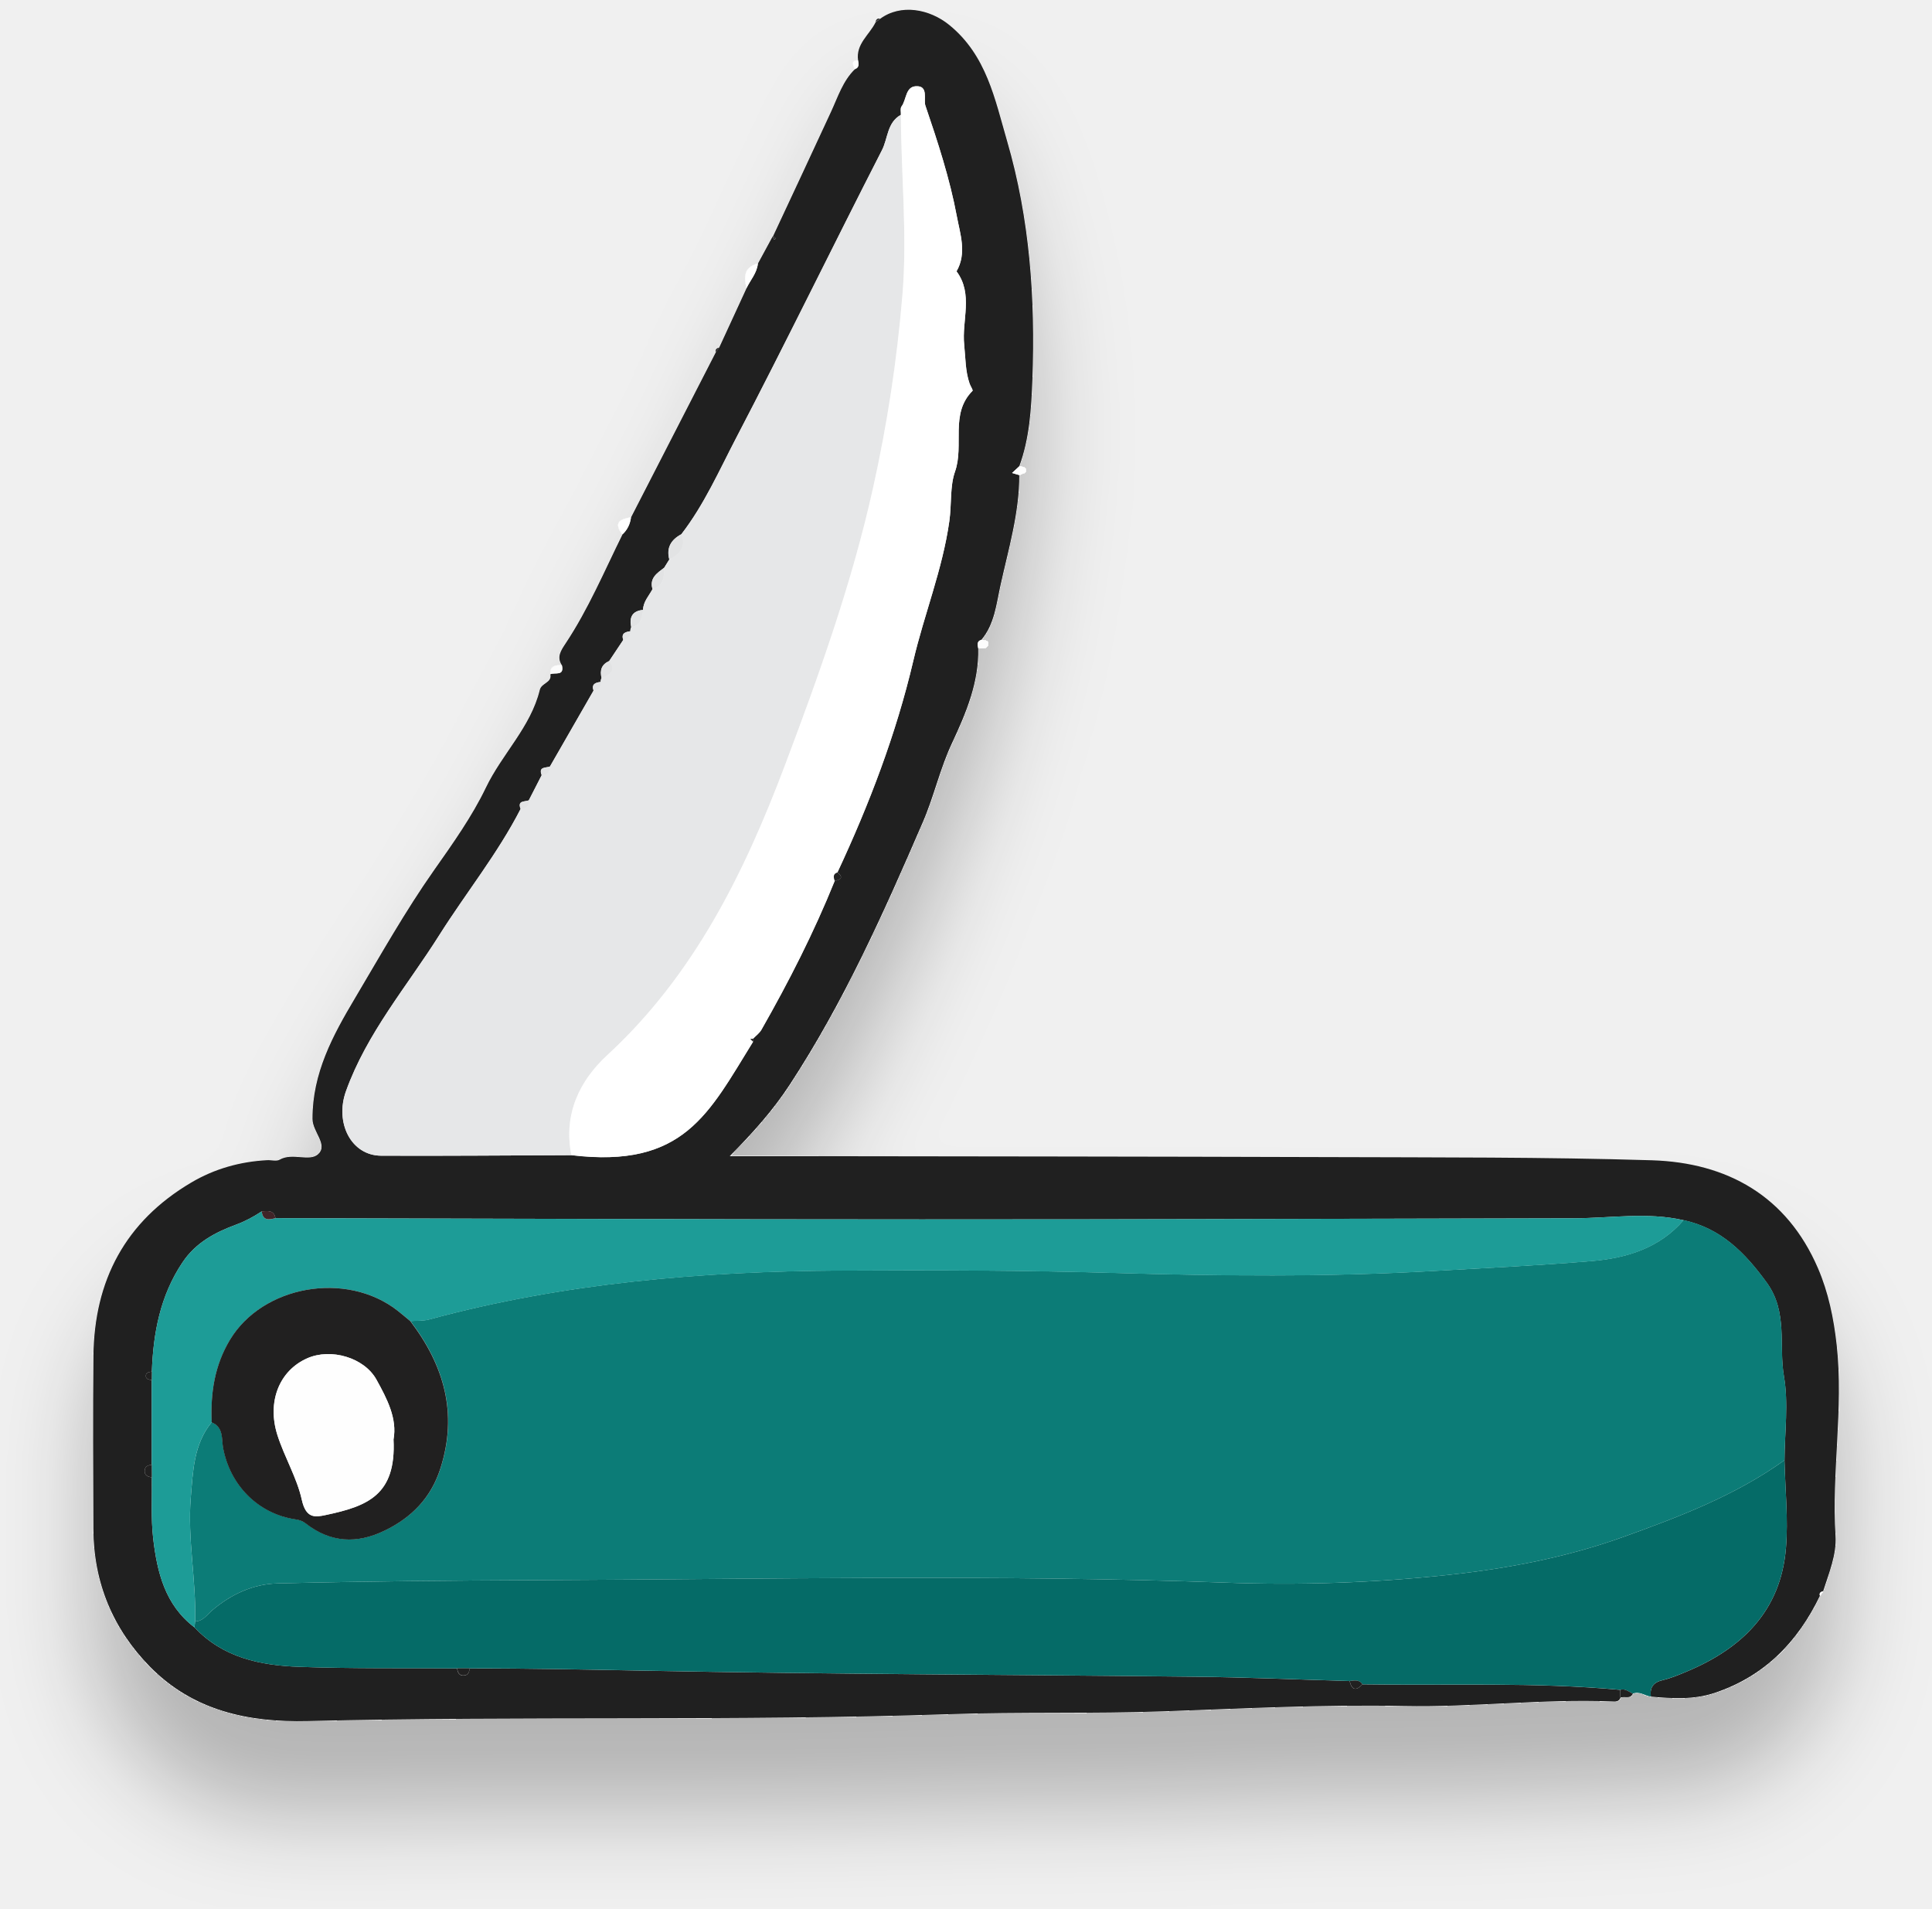
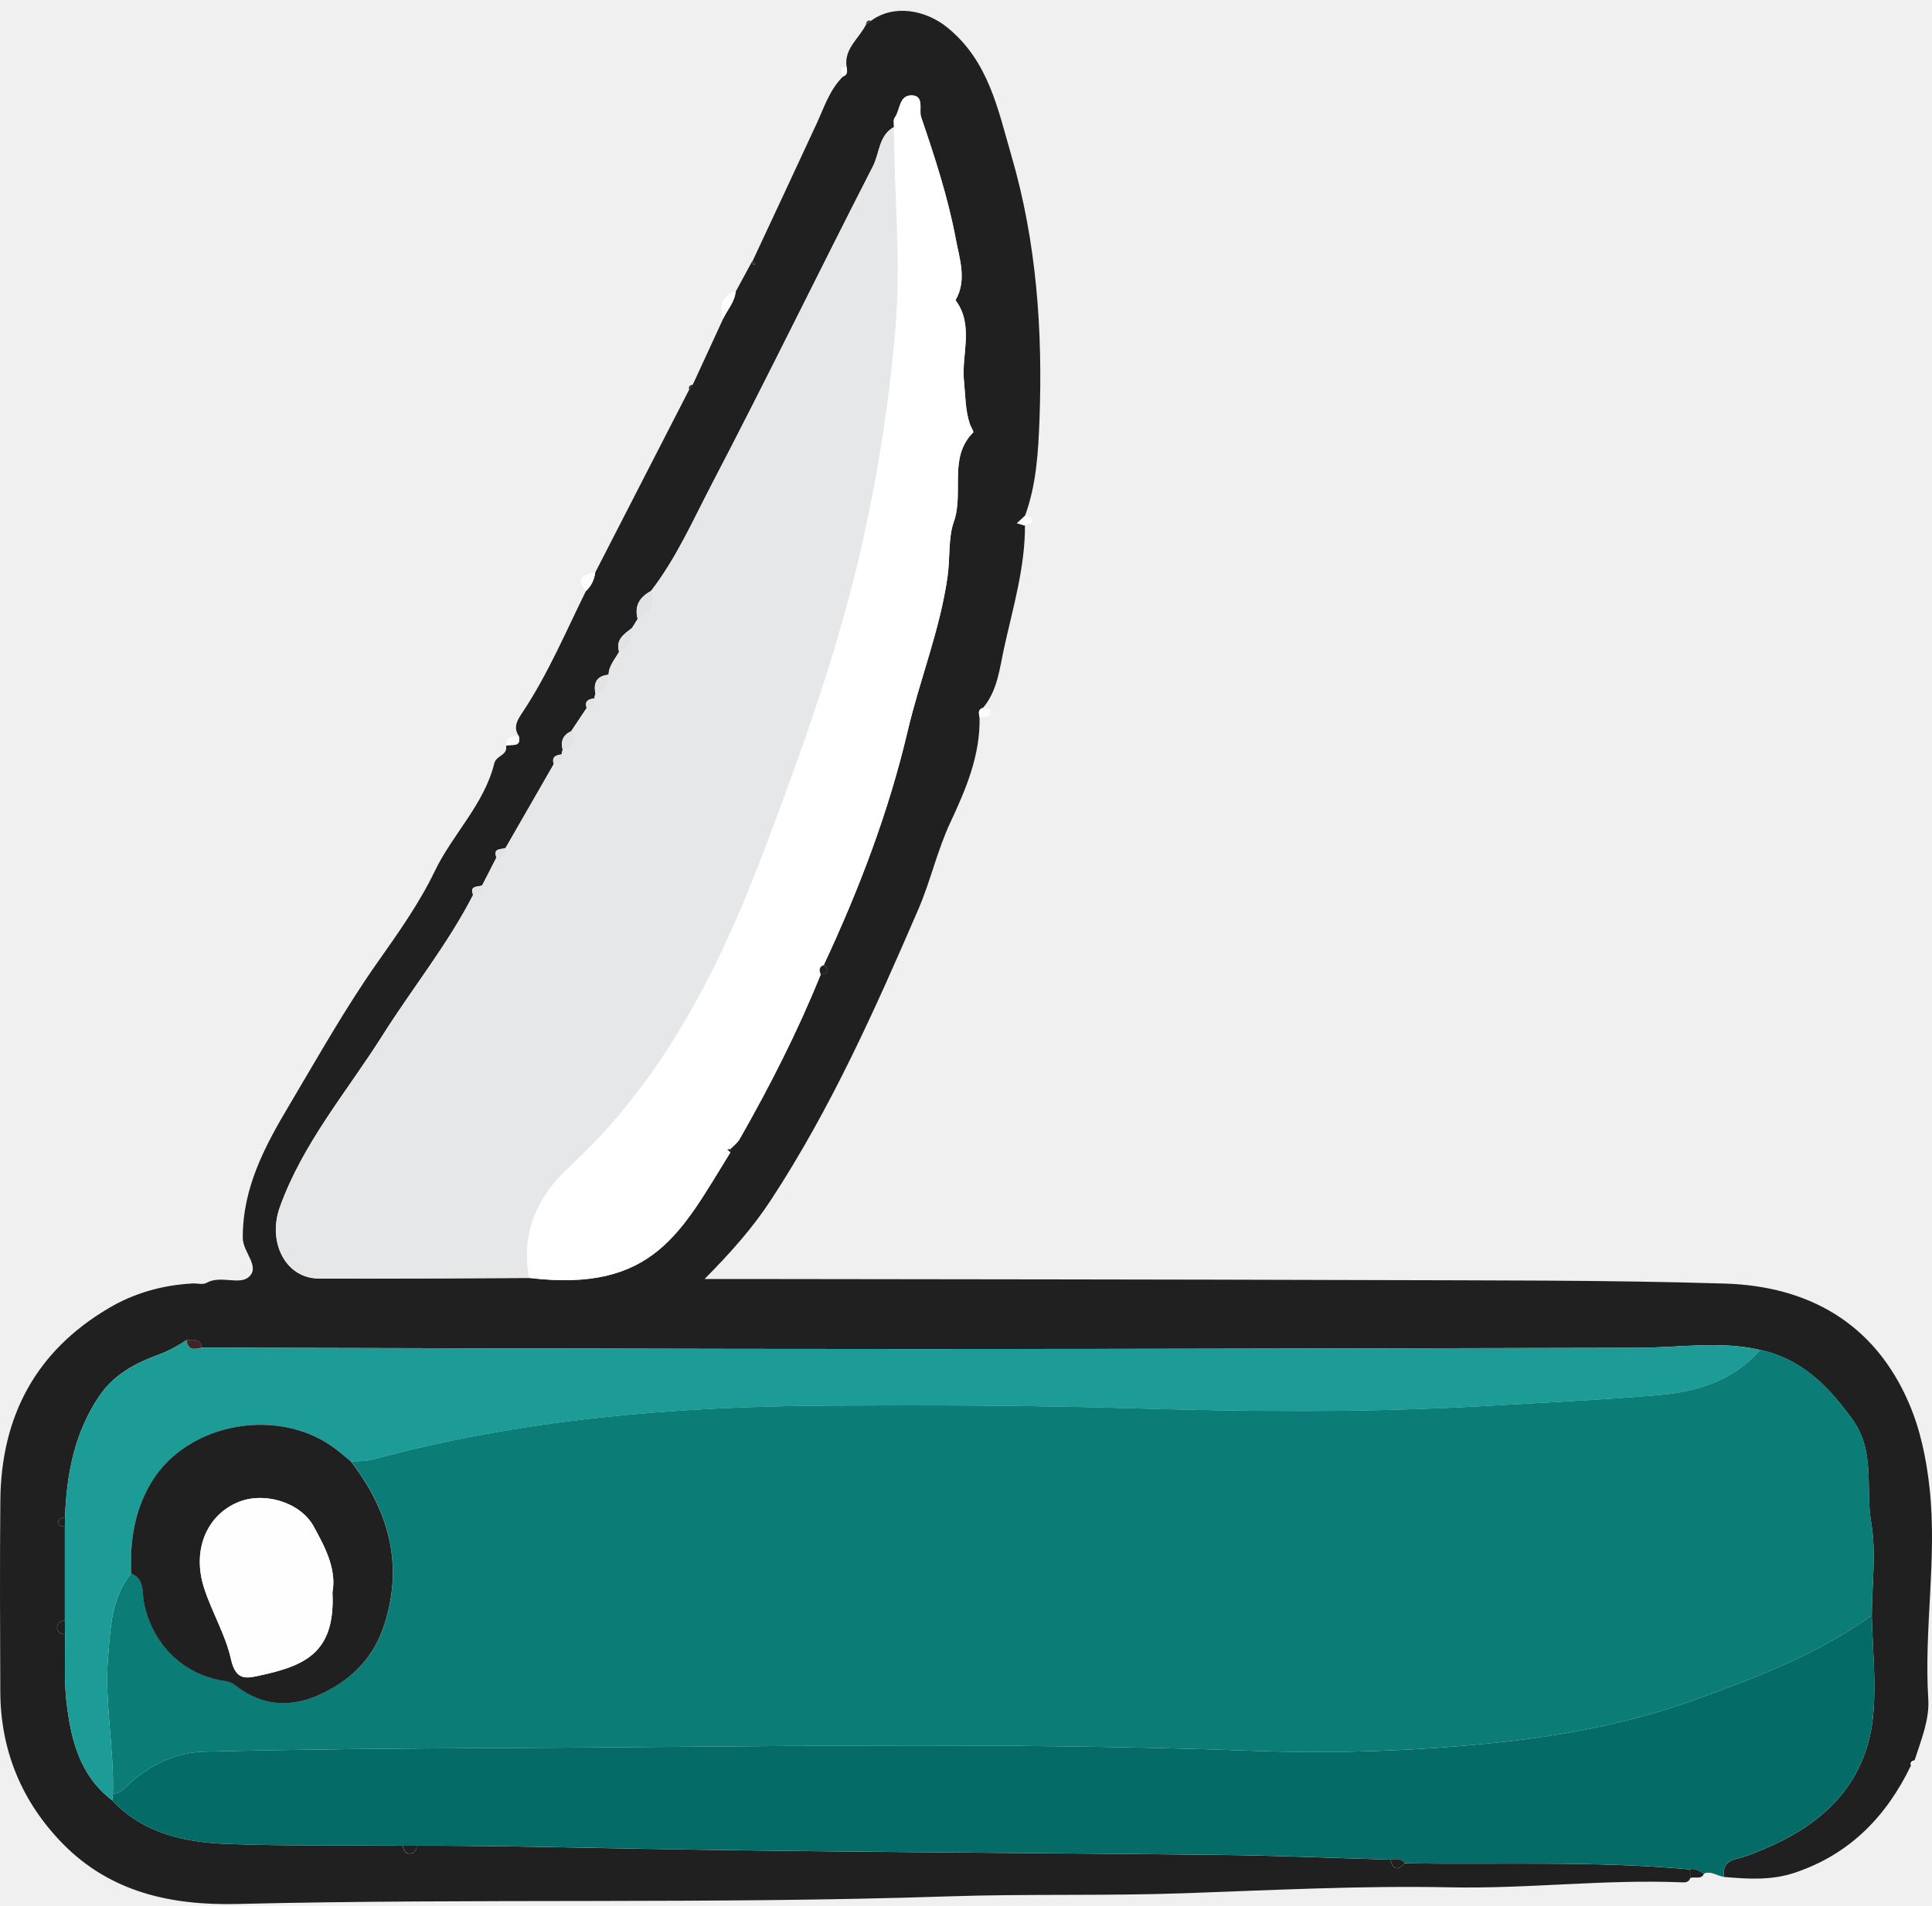
- <svg xmlns="http://www.w3.org/2000/svg" width="83" height="82" viewBox="0 0 83 82" fill="none">
-   <g filter="url(#filter0_d_1_2982)">
-     <path d="M69.616 72.928C69.55 73.115 69.387 73.096 69.242 73.089C66.257 72.972 63.282 73.346 60.295 73.285C56.864 73.215 53.428 73.392 50.001 73.514C46.924 73.623 43.852 73.533 40.781 73.637C31.596 73.943 22.41 73.708 13.225 73.931C10.649 73.994 8.296 73.482 6.443 71.597C4.852 69.975 4.021 67.982 4.012 65.687C4.002 63.205 3.99 60.723 4.014 58.244C4.048 55.004 5.384 52.471 8.211 50.801C9.211 50.208 10.309 49.9 11.474 49.837C11.656 49.827 11.875 49.895 12.011 49.817C12.553 49.501 13.286 49.914 13.658 49.586C14.116 49.181 13.427 48.63 13.424 48.064C13.419 46.099 14.296 44.482 15.248 42.882C16.348 41.029 17.407 39.142 18.645 37.383C19.454 36.235 20.285 35.062 20.872 33.838C21.572 32.381 22.8 31.232 23.189 29.637C23.264 29.328 23.718 29.336 23.643 28.964C23.837 28.872 24.253 29.064 24.139 28.578C23.901 28.219 24.105 27.934 24.294 27.646C25.275 26.169 25.962 24.535 26.744 22.954C26.956 22.757 27.07 22.509 27.108 22.228C28.323 19.863 29.539 17.497 30.753 15.13L30.897 14.93C31.29 14.078 31.681 13.226 32.075 12.373C32.242 12.026 32.519 11.73 32.56 11.324C32.769 10.938 32.978 10.554 33.187 10.168C33.235 10.19 33.216 10.355 33.333 10.241C33.291 10.21 33.252 10.178 33.211 10.146C34.044 8.359 34.884 6.574 35.71 4.782C36.001 4.151 36.21 3.478 36.725 2.973C36.922 2.902 36.89 2.749 36.864 2.596C36.759 1.887 37.352 1.496 37.616 0.957C37.682 0.909 37.745 0.858 37.81 0.809C38.697 0.153 39.933 0.382 40.783 1.074C42.386 2.38 42.743 4.262 43.265 6.054C44.239 9.391 44.481 12.827 44.353 16.288C44.304 17.548 44.236 18.823 43.789 20.032L43.481 20.319C43.583 20.348 43.687 20.38 43.789 20.409C43.794 22.034 43.328 23.576 42.983 25.142C42.803 25.955 42.73 26.808 42.162 27.485C41.953 27.548 42 27.704 42.026 27.852C42.06 29.319 41.499 30.64 40.9 31.92C40.382 33.02 40.13 34.197 39.649 35.31C37.971 39.195 36.252 43.049 33.92 46.607C33.214 47.685 32.378 48.627 31.351 49.664C32.181 49.664 32.832 49.664 33.486 49.664C41.358 49.676 49.231 49.679 57.102 49.705C61.721 49.722 66.344 49.7 70.961 49.841C74.208 49.941 76.765 51.379 78.1 54.475C78.547 55.509 78.78 56.629 78.907 57.789C79.203 60.526 78.683 63.244 78.856 65.976C78.907 66.784 78.572 67.576 78.324 68.353C78.227 68.382 78.142 68.424 78.185 68.552C77.229 70.536 75.803 72.005 73.669 72.719C72.76 73.023 71.845 72.962 70.922 72.882C70.871 72.489 71.024 72.268 71.43 72.173C71.779 72.093 72.114 71.95 72.447 71.811C74.837 70.816 76.505 69.198 76.726 66.498C76.828 65.252 76.692 63.984 76.663 62.727C76.67 61.522 76.84 60.288 76.638 59.12C76.41 57.787 76.816 56.359 75.9 55.099C74.963 53.809 73.931 52.763 72.326 52.416C70.767 52.059 69.195 52.328 67.632 52.333C58.287 52.352 48.94 52.384 39.595 52.382C30.341 52.382 21.086 52.347 11.834 52.328C11.768 51.966 11.494 52.025 11.244 52.037C10.896 52.265 10.544 52.459 10.141 52.607C9.245 52.938 8.41 53.375 7.839 54.23C6.882 55.66 6.586 57.253 6.523 58.921C6.406 58.938 6.268 58.953 6.265 59.101C6.265 59.249 6.401 59.266 6.518 59.283C6.518 60.495 6.518 61.707 6.518 62.918C6.377 62.945 6.236 62.974 6.217 63.151C6.192 63.375 6.343 63.436 6.523 63.462C6.537 64.339 6.481 65.221 6.581 66.088C6.751 67.54 7.091 68.948 8.356 69.907C9.58 71.214 11.197 71.542 12.868 71.602C15.122 71.683 17.38 71.651 19.636 71.668C19.663 71.848 19.724 72.001 19.95 71.974C20.127 71.952 20.156 71.811 20.18 71.67C22.686 71.666 25.192 71.719 27.699 71.767C35.586 71.921 43.478 71.938 51.368 72.027C53.573 72.052 55.776 72.149 57.979 72.212C58.073 72.605 58.258 72.649 58.53 72.353C62.223 72.411 65.919 72.251 69.606 72.591C69.608 72.705 69.611 72.817 69.613 72.931L69.616 72.928ZM32.356 44.749C32.356 44.705 32.356 44.659 32.356 44.615C32.475 44.489 32.628 44.382 32.711 44.234C33.889 42.167 34.969 40.05 35.858 37.84C36.108 37.787 36.259 37.699 35.977 37.473C37.344 34.547 38.495 31.534 39.234 28.391C39.705 26.38 40.492 24.462 40.783 22.388C40.885 21.669 40.805 20.88 41.026 20.263C41.431 19.124 40.795 17.779 41.779 16.791C41.808 16.761 41.691 16.591 41.655 16.485C41.465 15.945 41.48 15.38 41.422 14.821C41.31 13.767 41.825 12.643 41.091 11.657C41.545 10.88 41.242 10.032 41.106 9.299C40.805 7.682 40.285 6.096 39.753 4.534C39.666 4.279 39.906 3.672 39.34 3.706C38.894 3.735 38.945 4.287 38.728 4.576C38.668 4.656 38.709 4.811 38.702 4.933C38.107 5.263 38.148 5.945 37.888 6.453C35.783 10.564 33.762 14.719 31.625 18.813C30.894 20.215 30.251 21.681 29.272 22.947C28.83 23.182 28.616 23.524 28.753 24.035C28.68 24.151 28.607 24.268 28.534 24.387C28.23 24.62 27.89 24.831 28.031 25.307C27.876 25.596 27.633 25.844 27.623 26.201C27.157 26.244 27.026 26.519 27.116 26.944C27.089 26.997 27.077 27.055 27.079 27.116C26.863 27.148 26.676 27.201 26.773 27.49C26.572 27.791 26.37 28.095 26.169 28.396C25.841 28.542 25.758 28.794 25.841 29.125C25.814 29.178 25.802 29.236 25.804 29.294C25.583 29.321 25.399 29.38 25.496 29.668C24.872 30.754 24.248 31.842 23.624 32.927C23.446 32.995 23.121 32.922 23.269 33.299C23.085 33.658 22.9 34.02 22.715 34.38C22.538 34.448 22.215 34.375 22.363 34.751C21.375 36.674 20.015 38.357 18.866 40.176C17.48 42.374 15.761 44.373 14.862 46.871C14.376 48.222 15.073 49.64 16.375 49.645C19.097 49.657 21.819 49.633 24.542 49.623C29.386 50.208 30.445 47.821 32.351 44.749H32.356Z" fill="#202020" />
-     <path d="M76.663 62.724C76.692 63.982 76.828 65.247 76.726 66.496C76.505 69.196 74.837 70.813 72.447 71.809C72.114 71.947 71.777 72.088 71.43 72.171C71.026 72.265 70.871 72.486 70.922 72.88C70.662 72.843 70.431 72.637 70.15 72.751C69.975 72.676 69.824 72.523 69.608 72.588C65.922 72.248 62.223 72.411 58.53 72.35C58.389 72.134 58.18 72.19 57.978 72.21C55.776 72.146 53.571 72.049 51.368 72.025C43.478 71.935 35.589 71.918 27.699 71.765C25.192 71.717 22.686 71.663 20.18 71.668C19.998 71.668 19.818 71.668 19.636 71.668C17.38 71.651 15.122 71.683 12.868 71.602C11.197 71.544 9.583 71.214 8.356 69.907C8.366 69.822 8.373 69.737 8.383 69.652C8.728 69.64 8.893 69.361 9.121 69.169C9.927 68.487 10.865 68.045 11.914 68.018C15.659 67.926 19.405 67.894 23.148 67.877C32.973 67.836 42.801 67.625 52.626 67.984C55.82 68.101 59.016 67.996 62.204 67.654C64.788 67.377 67.318 66.894 69.764 66.012C72.17 65.145 74.56 64.235 76.663 62.724Z" fill="#056B67" />
-     <path d="M27.108 22.225C27.07 22.509 26.956 22.755 26.744 22.951C26.336 22.444 26.652 22.301 27.108 22.225Z" fill="white" />
-     <path d="M32.558 11.322C32.517 11.727 32.24 12.024 32.072 12.371C31.956 11.892 31.968 11.475 32.558 11.322Z" fill="white" />
-     <path d="M43.787 20.407C43.685 20.377 43.58 20.346 43.478 20.317L43.787 20.03C43.923 20.062 44.115 20.052 44.071 20.258C44.056 20.324 43.886 20.358 43.787 20.407Z" fill="#FEFEFE" />
-     <path d="M42.024 27.849C41.997 27.701 41.951 27.546 42.16 27.483C42.286 27.514 42.488 27.497 42.444 27.692C42.398 27.901 42.179 27.83 42.026 27.849H42.024Z" fill="#FCFCFC" />
-     <path d="M24.139 28.576C24.25 29.061 23.837 28.869 23.643 28.962C23.631 28.605 23.867 28.568 24.139 28.576Z" fill="#FCFCFC" />
-     <path d="M69.608 72.588C69.824 72.523 69.975 72.676 70.15 72.751C70.038 73.011 69.786 72.846 69.616 72.928C69.613 72.814 69.611 72.703 69.608 72.588Z" fill="#212020" />
-     <path d="M36.861 2.592C36.89 2.745 36.922 2.898 36.723 2.968C36.667 2.805 36.516 2.609 36.861 2.592Z" fill="#FEFEFE" />
-     <path d="M37.806 0.804C37.74 0.853 37.677 0.904 37.611 0.952C37.636 0.85 37.679 0.773 37.806 0.804Z" fill="#222222" />
-     <path d="M30.897 14.928L30.753 15.127C30.717 15.001 30.797 14.957 30.897 14.928Z" fill="#212020" />
-     <path d="M78.186 68.547C78.142 68.419 78.224 68.38 78.324 68.348C78.278 68.414 78.232 68.482 78.186 68.547Z" fill="#FCFCFC" />
-     <path d="M76.663 62.724C74.562 64.235 72.173 65.145 69.764 66.012C67.318 66.894 64.788 67.377 62.204 67.654C59.016 67.994 55.82 68.101 52.626 67.984C42.801 67.625 32.973 67.836 23.148 67.877C19.405 67.892 15.659 67.926 11.914 68.018C10.865 68.045 9.927 68.487 9.121 69.169C8.895 69.361 8.728 69.643 8.383 69.652C8.434 67.875 8.048 66.109 8.196 64.332C8.291 63.203 8.317 62.039 9.094 61.095C9.612 61.289 9.519 61.818 9.585 62.175C9.876 63.79 11.093 65.034 12.723 65.267C12.863 65.286 13.016 65.344 13.128 65.429C14.201 66.272 15.34 66.326 16.54 65.74C17.698 65.177 18.522 64.334 18.925 63.074C19.682 60.711 19.08 58.649 17.633 56.748C17.902 56.726 18.186 56.748 18.444 56.677C24.241 55.104 30.173 54.611 36.142 54.577C40.04 54.555 43.937 54.565 47.837 54.679C52.396 54.812 56.964 54.858 61.531 54.599C63.816 54.468 66.106 54.361 68.384 54.169C69.868 54.045 71.291 53.617 72.328 52.411C73.933 52.758 74.965 53.804 75.903 55.094C76.818 56.354 76.413 57.78 76.641 59.115C76.843 60.286 76.67 61.517 76.665 62.722L76.663 62.724Z" fill="#0C7C77" />
-     <path d="M28.536 24.384C28.609 24.268 28.682 24.151 28.755 24.032C29.192 23.797 29.491 23.493 29.275 22.944C30.253 21.677 30.897 20.212 31.628 18.811C33.765 14.717 35.785 10.562 37.891 6.45C38.151 5.943 38.109 5.26 38.704 4.93C38.711 7.516 38.986 10.088 38.767 12.696C38.534 15.494 38.109 18.245 37.505 20.97C36.599 25.04 35.195 28.964 33.728 32.857C31.982 37.486 29.826 41.881 26.091 45.322C24.879 46.439 24.199 47.879 24.547 49.623C21.824 49.633 19.102 49.657 16.38 49.645C15.081 49.64 14.381 48.219 14.867 46.871C15.765 44.37 17.485 42.374 18.871 40.176C20.02 38.357 21.382 36.675 22.368 34.751C22.611 34.746 22.725 34.618 22.72 34.38C22.905 34.02 23.089 33.658 23.274 33.299C23.517 33.294 23.631 33.165 23.628 32.927C24.253 31.842 24.877 30.754 25.501 29.669C25.734 29.651 25.814 29.508 25.809 29.294C25.807 29.234 25.819 29.178 25.846 29.125C26.195 28.991 26.484 28.828 26.174 28.396C26.375 28.095 26.577 27.791 26.778 27.49C27.009 27.471 27.089 27.33 27.084 27.116C27.082 27.055 27.094 26.997 27.121 26.944C27.531 26.861 27.582 26.533 27.628 26.201C27.635 25.844 27.881 25.596 28.036 25.307C28.519 25.174 28.529 24.778 28.539 24.387L28.536 24.384Z" fill="#E6E7E8" />
-     <path d="M9.095 61.095C8.315 62.039 8.291 63.203 8.196 64.332C8.048 66.109 8.434 67.875 8.383 69.652C8.376 69.737 8.366 69.822 8.356 69.907C7.091 68.948 6.751 67.54 6.581 66.088C6.479 65.223 6.537 64.339 6.523 63.462C6.523 63.28 6.52 63.1 6.518 62.918C6.518 61.707 6.518 60.495 6.518 59.283C6.518 59.162 6.52 59.043 6.523 58.921C6.584 57.253 6.882 55.66 7.839 54.23C8.41 53.375 9.245 52.94 10.141 52.607C10.544 52.459 10.896 52.265 11.244 52.037C11.287 52.445 11.552 52.406 11.834 52.328C21.088 52.347 30.343 52.382 39.596 52.382C48.94 52.382 58.287 52.352 67.632 52.333C69.198 52.331 70.767 52.059 72.326 52.416C71.289 53.625 69.866 54.05 68.382 54.174C66.102 54.365 63.812 54.472 61.529 54.603C56.961 54.863 52.393 54.817 47.835 54.684C43.935 54.569 40.035 54.56 36.14 54.582C30.168 54.616 24.238 55.109 18.442 56.682C18.184 56.753 17.902 56.731 17.63 56.753C17.446 56.6 17.264 56.444 17.074 56.296C14.872 54.582 11.283 55.218 9.879 57.559C9.218 58.661 9.039 59.846 9.097 61.095H9.095Z" fill="#1D9C97" />
-     <path d="M24.547 49.623C24.199 47.879 24.879 46.439 26.091 45.322C29.823 41.881 31.982 37.486 33.728 32.857C35.195 28.967 36.601 25.04 37.505 20.97C38.112 18.245 38.534 15.494 38.767 12.696C38.986 10.088 38.709 7.519 38.704 4.93C38.709 4.809 38.67 4.653 38.731 4.573C38.947 4.284 38.896 3.733 39.343 3.704C39.909 3.667 39.668 4.274 39.756 4.532C40.288 6.096 40.807 7.679 41.108 9.296C41.244 10.03 41.548 10.877 41.094 11.654C41.827 12.64 41.31 13.765 41.424 14.819C41.482 15.377 41.47 15.943 41.657 16.482C41.696 16.589 41.813 16.759 41.781 16.788C40.797 17.774 41.434 19.119 41.028 20.261C40.807 20.878 40.887 21.667 40.785 22.386C40.492 24.459 39.707 26.378 39.236 28.389C38.498 31.531 37.347 34.545 35.98 37.471C35.773 37.539 35.809 37.687 35.861 37.838C34.969 40.047 33.891 42.163 32.713 44.232C32.631 44.377 32.478 44.487 32.359 44.613C32.318 44.618 32.274 44.623 32.233 44.627C32.274 44.666 32.315 44.708 32.356 44.746C30.452 47.819 29.391 50.203 24.547 49.62V49.623Z" fill="white" />
-     <path d="M29.277 22.947C29.491 23.495 29.195 23.799 28.757 24.035C28.621 23.525 28.837 23.182 29.277 22.947Z" fill="#E2E3E4" />
-     <path d="M28.536 24.384C28.527 24.778 28.517 25.171 28.034 25.305C27.893 24.829 28.233 24.617 28.536 24.384Z" fill="#E2E3E4" />
-     <path d="M26.176 28.393C26.487 28.826 26.2 28.988 25.848 29.122C25.766 28.792 25.848 28.539 26.176 28.393Z" fill="#E2E3E4" />
-     <path d="M27.628 26.198C27.582 26.529 27.531 26.859 27.121 26.941C27.031 26.516 27.162 26.244 27.628 26.198Z" fill="#E2E3E4" />
-     <path d="M11.834 52.326C11.552 52.403 11.287 52.442 11.244 52.034C11.494 52.022 11.768 51.964 11.834 52.326Z" fill="#402428" />
-     <path d="M6.518 62.918C6.518 63.1 6.52 63.28 6.523 63.462C6.343 63.433 6.192 63.375 6.217 63.151C6.236 62.974 6.377 62.945 6.518 62.918Z" fill="#212020" />
-     <path d="M19.639 71.665C19.821 71.665 20 71.665 20.183 71.665C20.156 71.806 20.129 71.95 19.952 71.969C19.726 71.996 19.668 71.843 19.639 71.663V71.665Z" fill="#212020" />
-     <path d="M57.981 72.21C58.182 72.19 58.391 72.134 58.532 72.35C58.26 72.647 58.076 72.603 57.981 72.21Z" fill="#212020" />
-     <path d="M23.631 32.927C23.633 33.165 23.522 33.294 23.276 33.299C23.128 32.922 23.451 32.993 23.631 32.927Z" fill="#E2E3E4" />
-     <path d="M22.723 34.38C22.725 34.618 22.613 34.746 22.371 34.751C22.223 34.375 22.548 34.448 22.723 34.38Z" fill="#E2E3E4" />
-     <path d="M27.084 27.114C27.089 27.325 27.011 27.468 26.778 27.488C26.681 27.201 26.868 27.145 27.084 27.114Z" fill="#E2E3E4" />
-     <path d="M25.812 29.292C25.819 29.506 25.736 29.649 25.503 29.666C25.406 29.377 25.591 29.319 25.812 29.292Z" fill="#E2E3E4" />
-     <path d="M35.861 37.843C35.809 37.69 35.773 37.544 35.98 37.476C36.261 37.704 36.108 37.789 35.861 37.843Z" fill="#222222" />
-     <path d="M6.523 58.921C6.523 59.043 6.52 59.162 6.518 59.283C6.401 59.264 6.263 59.249 6.265 59.101C6.265 58.953 6.406 58.938 6.523 58.921Z" fill="#212020" />
-     <path d="M32.356 44.751C32.315 44.712 32.274 44.671 32.233 44.632C32.274 44.627 32.318 44.623 32.359 44.618C32.359 44.661 32.359 44.708 32.359 44.751H32.356Z" fill="#222222" />
-     <path d="M33.211 10.142C33.252 10.173 33.291 10.205 33.333 10.236C33.216 10.35 33.238 10.188 33.187 10.163L33.211 10.139V10.142Z" fill="#222222" />
-     <path d="M9.094 61.095C9.039 59.846 9.216 58.659 9.876 57.559C11.28 55.218 14.869 54.582 17.072 56.296C17.261 56.444 17.443 56.6 17.628 56.753C19.078 58.654 19.677 60.716 18.92 63.079C18.517 64.337 17.694 65.182 16.535 65.745C15.335 66.33 14.197 66.277 13.123 65.434C13.014 65.347 12.858 65.291 12.718 65.272C11.088 65.038 9.872 63.795 9.58 62.18C9.515 61.821 9.607 61.294 9.09 61.099L9.094 61.095ZM16.904 61.835C17.072 60.934 16.627 60.087 16.171 59.261C15.646 58.314 14.214 57.899 13.198 58.346C11.994 58.877 11.462 60.215 11.916 61.644C12.217 62.59 12.759 63.487 12.963 64.417C13.143 65.237 13.534 65.174 13.988 65.08C15.775 64.703 17.026 64.235 16.904 61.833V61.835Z" fill="#212020" />
-     <path d="M16.907 61.835C17.028 64.235 15.775 64.703 13.99 65.082C13.536 65.179 13.145 65.24 12.965 64.419C12.761 63.489 12.22 62.59 11.919 61.646C11.465 60.218 11.996 58.88 13.201 58.348C14.216 57.899 15.649 58.316 16.173 59.264C16.63 60.089 17.072 60.939 16.907 61.838V61.835Z" fill="#FEFEFE" />
-   </g>
-   <defs>
-     <filter id="filter0_d_1_2982" x="0" y="0.419" width="83" height="81.517" filterUnits="userSpaceOnUse" color-interpolation-filters="sRGB">
-       <feFlood flood-opacity="0" result="BackgroundImageFix" />
-       <feColorMatrix in="SourceAlpha" type="matrix" values="0 0 0 0 0 0 0 0 0 0 0 0 0 0 0 0 0 0 127 0" result="hardAlpha" />
-       <feOffset dy="4" />
-       <feGaussianBlur stdDeviation="2" />
-       <feComposite in2="hardAlpha" operator="out" />
-       <feColorMatrix type="matrix" values="0 0 0 0 0 0 0 0 0 0 0 0 0 0 0 0 0 0 0.25 0" />
-       <feBlend mode="normal" in2="BackgroundImageFix" result="effect1_dropShadow_1_2982" />
-       <feBlend mode="normal" in="SourceGraphic" in2="effect1_dropShadow_1_2982" result="shape" />
-     </filter>
-   </defs>
+ <svg xmlns="http://www.w3.org/2000/svg" width="75" height="74" viewBox="0 0 75 74" fill="none">
+   <path d="M65.616 72.928C65.55 73.115 65.387 73.096 65.242 73.089C62.257 72.972 59.282 73.346 56.295 73.285C52.864 73.215 49.428 73.392 46.001 73.514C42.924 73.623 39.852 73.533 36.781 73.637C27.596 73.943 18.41 73.708 9.225 73.931C6.649 73.994 4.296 73.482 2.443 71.597C0.852 69.975 0.021 67.982 0.012 65.687C0.002 63.205 -0.01 60.723 0.014 58.244C0.048 55.004 1.384 52.471 4.211 50.801C5.211 50.208 6.309 49.9 7.474 49.837C7.656 49.827 7.875 49.895 8.011 49.817C8.553 49.501 9.286 49.914 9.657 49.586C10.116 49.181 9.427 48.63 9.424 48.064C9.419 46.099 10.296 44.482 11.248 42.882C12.348 41.029 13.407 39.142 14.645 37.383C15.454 36.235 16.285 35.062 16.872 33.838C17.572 32.381 18.8 31.232 19.189 29.637C19.264 29.328 19.718 29.336 19.643 28.964C19.837 28.872 20.253 29.064 20.139 28.578C19.901 28.219 20.105 27.934 20.294 27.646C21.275 26.169 21.962 24.535 22.744 22.954C22.956 22.757 23.07 22.509 23.108 22.228C24.323 19.863 25.539 17.497 26.753 15.13L26.897 14.93C27.29 14.078 27.681 13.226 28.075 12.373C28.242 12.026 28.519 11.73 28.56 11.324C28.769 10.938 28.978 10.554 29.187 10.168C29.235 10.19 29.216 10.355 29.332 10.241C29.291 10.21 29.252 10.178 29.211 10.146C30.044 8.359 30.884 6.574 31.71 4.782C32.001 4.151 32.21 3.478 32.725 2.973C32.922 2.902 32.89 2.749 32.864 2.596C32.759 1.887 33.352 1.496 33.616 0.957C33.682 0.909 33.745 0.858 33.81 0.809C34.697 0.153 35.933 0.382 36.783 1.074C38.386 2.38 38.743 4.262 39.265 6.054C40.239 9.391 40.481 12.827 40.353 16.288C40.304 17.548 40.236 18.823 39.789 20.032L39.481 20.319C39.583 20.348 39.687 20.38 39.789 20.409C39.794 22.034 39.328 23.576 38.983 25.142C38.803 25.955 38.73 26.808 38.162 27.485C37.953 27.548 38 27.704 38.026 27.852C38.06 29.319 37.499 30.64 36.9 31.92C36.382 33.02 36.13 34.197 35.649 35.31C33.971 39.195 32.252 43.049 29.92 46.607C29.213 47.685 28.378 48.627 27.351 49.664C28.181 49.664 28.832 49.664 29.485 49.664C37.358 49.676 45.231 49.679 53.102 49.705C57.721 49.722 62.344 49.7 66.961 49.841C70.208 49.941 72.765 51.379 74.1 54.475C74.547 55.509 74.78 56.629 74.907 57.789C75.203 60.526 74.683 63.244 74.856 65.976C74.907 66.784 74.572 67.576 74.324 68.353C74.227 68.382 74.142 68.424 74.185 68.552C73.229 70.536 71.803 72.005 69.669 72.719C68.76 73.023 67.845 72.962 66.922 72.882C66.871 72.489 67.024 72.268 67.43 72.173C67.779 72.093 68.114 71.95 68.447 71.811C70.837 70.816 72.505 69.198 72.726 66.498C72.828 65.252 72.692 63.984 72.663 62.727C72.67 61.522 72.84 60.288 72.638 59.12C72.41 57.787 72.816 56.359 71.9 55.099C70.963 53.809 69.931 52.763 68.326 52.416C66.767 52.059 65.195 52.328 63.632 52.333C54.287 52.352 44.94 52.384 35.595 52.382C26.341 52.382 17.086 52.347 7.834 52.328C7.768 51.966 7.494 52.025 7.244 52.037C6.896 52.265 6.544 52.459 6.141 52.607C5.245 52.938 4.41 53.375 3.839 54.23C2.882 55.66 2.586 57.253 2.523 58.921C2.406 58.938 2.268 58.953 2.265 59.101C2.265 59.249 2.401 59.266 2.518 59.283C2.518 60.495 2.518 61.707 2.518 62.918C2.377 62.945 2.236 62.974 2.217 63.151C2.192 63.375 2.343 63.436 2.523 63.462C2.537 64.339 2.481 65.221 2.581 66.088C2.751 67.54 3.091 68.948 4.356 69.907C5.58 71.214 7.197 71.542 8.868 71.602C11.122 71.683 13.38 71.651 15.636 71.668C15.663 71.848 15.724 72.001 15.95 71.974C16.127 71.952 16.156 71.811 16.18 71.67C18.686 71.666 21.192 71.719 23.699 71.767C31.586 71.921 39.478 71.938 47.368 72.027C49.573 72.052 51.776 72.149 53.979 72.212C54.073 72.605 54.258 72.649 54.53 72.353C58.223 72.411 61.919 72.251 65.606 72.591C65.608 72.705 65.611 72.817 65.613 72.931L65.616 72.928ZM28.356 44.749C28.356 44.705 28.356 44.659 28.356 44.615C28.475 44.489 28.628 44.382 28.711 44.234C29.889 42.167 30.969 40.05 31.858 37.84C32.108 37.787 32.259 37.699 31.977 37.473C33.344 34.547 34.495 31.534 35.234 28.391C35.705 26.38 36.492 24.462 36.783 22.388C36.885 21.669 36.805 20.88 37.026 20.263C37.431 19.124 36.795 17.779 37.779 16.791C37.808 16.761 37.691 16.591 37.655 16.485C37.465 15.945 37.48 15.38 37.422 14.821C37.31 13.767 37.825 12.643 37.091 11.657C37.545 10.88 37.242 10.032 37.106 9.299C36.805 7.682 36.285 6.096 35.753 4.534C35.666 4.279 35.906 3.672 35.34 3.706C34.894 3.735 34.945 4.287 34.728 4.576C34.668 4.656 34.709 4.811 34.702 4.933C34.107 5.263 34.148 5.945 33.888 6.453C31.783 10.564 29.762 14.719 27.625 18.813C26.894 20.215 26.251 21.681 25.272 22.947C24.83 23.182 24.616 23.524 24.753 24.035C24.68 24.151 24.607 24.268 24.534 24.387C24.23 24.62 23.89 24.831 24.031 25.307C23.876 25.596 23.633 25.844 23.623 26.201C23.157 26.244 23.026 26.519 23.116 26.944C23.089 26.997 23.077 27.055 23.079 27.116C22.863 27.148 22.676 27.201 22.773 27.49C22.572 27.791 22.37 28.095 22.169 28.396C21.841 28.542 21.758 28.794 21.841 29.125C21.814 29.178 21.802 29.236 21.804 29.294C21.583 29.321 21.399 29.38 21.496 29.668C20.872 30.754 20.248 31.842 19.624 32.927C19.446 32.995 19.121 32.922 19.269 33.299C19.085 33.658 18.9 34.02 18.715 34.38C18.538 34.448 18.215 34.375 18.363 34.751C17.375 36.674 16.015 38.357 14.866 40.176C13.48 42.374 11.761 44.373 10.862 46.871C10.376 48.222 11.073 49.64 12.375 49.645C15.097 49.657 17.819 49.633 20.542 49.623C25.386 50.208 26.445 47.821 28.351 44.749H28.356Z" fill="#202020" />
+   <path d="M72.663 62.724C72.692 63.982 72.828 65.247 72.726 66.496C72.505 69.196 70.837 70.813 68.447 71.809C68.114 71.947 67.777 72.088 67.43 72.171C67.026 72.265 66.871 72.486 66.922 72.88C66.662 72.843 66.431 72.637 66.15 72.751C65.975 72.676 65.824 72.523 65.608 72.588C61.922 72.248 58.223 72.411 54.53 72.35C54.389 72.134 54.18 72.19 53.978 72.21C51.776 72.146 49.571 72.049 47.368 72.025C39.478 71.935 31.588 71.918 23.699 71.765C21.192 71.717 18.686 71.663 16.18 71.668C15.998 71.668 15.818 71.668 15.636 71.668C13.38 71.651 11.122 71.683 8.868 71.602C7.197 71.544 5.583 71.214 4.356 69.907C4.366 69.822 4.373 69.737 4.383 69.652C4.728 69.64 4.893 69.361 5.121 69.169C5.927 68.487 6.865 68.045 7.914 68.018C11.659 67.926 15.405 67.894 19.148 67.877C28.973 67.836 38.801 67.625 48.626 67.984C51.82 68.101 55.016 67.996 58.204 67.654C60.788 67.377 63.318 66.894 65.764 66.012C68.17 65.145 70.56 64.235 72.663 62.724Z" fill="#056B67" />
+   <path d="M23.108 22.225C23.07 22.509 22.956 22.755 22.744 22.951C22.336 22.444 22.652 22.301 23.108 22.225Z" fill="white" />
+   <path d="M28.558 11.322C28.517 11.727 28.24 12.024 28.072 12.371C27.956 11.892 27.968 11.475 28.558 11.322Z" fill="white" />
+   <path d="M39.787 20.407C39.685 20.377 39.58 20.346 39.478 20.317L39.787 20.03C39.923 20.062 40.115 20.052 40.071 20.258C40.056 20.324 39.886 20.358 39.787 20.407Z" fill="#FEFEFE" />
+   <path d="M38.024 27.849C37.997 27.701 37.951 27.546 38.16 27.483C38.286 27.514 38.488 27.497 38.444 27.692C38.398 27.901 38.179 27.83 38.026 27.849H38.024Z" fill="#FCFCFC" />
+   <path d="M20.139 28.576C20.25 29.061 19.837 28.869 19.643 28.962C19.631 28.605 19.867 28.568 20.139 28.576Z" fill="#FCFCFC" />
+   <path d="M65.608 72.588C65.824 72.523 65.975 72.676 66.15 72.751C66.038 73.011 65.786 72.846 65.616 72.928C65.613 72.814 65.611 72.703 65.608 72.588Z" fill="#212020" />
+   <path d="M32.861 2.592C32.89 2.745 32.922 2.898 32.723 2.968C32.667 2.805 32.516 2.609 32.861 2.592Z" fill="#FEFEFE" />
+   <path d="M33.806 0.804C33.74 0.853 33.677 0.904 33.611 0.952C33.636 0.85 33.679 0.773 33.806 0.804Z" fill="#222222" />
+   <path d="M26.897 14.928L26.753 15.127C26.717 15.001 26.797 14.957 26.897 14.928Z" fill="#212020" />
+   <path d="M74.186 68.547C74.142 68.419 74.224 68.38 74.324 68.348C74.278 68.414 74.232 68.482 74.186 68.547Z" fill="#FCFCFC" />
+   <path d="M72.663 62.724C70.562 64.235 68.173 65.145 65.764 66.012C63.318 66.894 60.788 67.377 58.204 67.654C55.016 67.994 51.82 68.101 48.626 67.984C38.801 67.625 28.973 67.836 19.148 67.877C15.405 67.892 11.659 67.926 7.914 68.018C6.865 68.045 5.927 68.487 5.121 69.169C4.895 69.361 4.728 69.643 4.383 69.652C4.434 67.875 4.048 66.109 4.196 64.332C4.291 63.203 4.317 62.039 5.094 61.095C5.612 61.289 5.519 61.818 5.585 62.175C5.876 63.79 7.093 65.034 8.723 65.267C8.863 65.286 9.016 65.344 9.128 65.429C10.201 66.272 11.34 66.326 12.54 65.74C13.698 65.177 14.522 64.334 14.925 63.074C15.682 60.711 15.08 58.649 13.633 56.748C13.902 56.726 14.186 56.748 14.444 56.677C20.241 55.104 26.173 54.611 32.142 54.577C36.04 54.555 39.937 54.565 43.837 54.679C48.396 54.812 52.964 54.858 57.531 54.599C59.816 54.468 62.106 54.361 64.384 54.169C65.868 54.045 67.291 53.617 68.328 52.411C69.933 52.758 70.965 53.804 71.903 55.094C72.818 56.354 72.413 57.78 72.641 59.115C72.843 60.286 72.67 61.517 72.665 62.722L72.663 62.724Z" fill="#0C7C77" />
+   <path d="M24.536 24.384C24.609 24.268 24.682 24.151 24.755 24.032C25.192 23.797 25.491 23.493 25.275 22.944C26.253 21.677 26.897 20.212 27.628 18.811C29.765 14.717 31.785 10.562 33.891 6.45C34.151 5.943 34.109 5.26 34.704 4.93C34.711 7.516 34.986 10.088 34.767 12.696C34.534 15.494 34.109 18.245 33.505 20.97C32.599 25.04 31.195 28.964 29.728 32.857C27.982 37.486 25.826 41.881 22.091 45.322C20.879 46.439 20.199 47.879 20.547 49.623C17.824 49.633 15.102 49.657 12.38 49.645C11.081 49.64 10.381 48.219 10.867 46.871C11.765 44.37 13.485 42.374 14.871 40.176C16.02 38.357 17.382 36.675 18.368 34.751C18.611 34.746 18.725 34.618 18.72 34.38C18.905 34.02 19.089 33.658 19.274 33.299C19.517 33.294 19.631 33.165 19.628 32.927C20.253 31.842 20.877 30.754 21.501 29.669C21.734 29.651 21.814 29.508 21.809 29.294C21.807 29.234 21.819 29.178 21.846 29.125C22.195 28.991 22.484 28.828 22.174 28.396C22.375 28.095 22.577 27.791 22.778 27.49C23.009 27.471 23.089 27.33 23.084 27.116C23.082 27.055 23.094 26.997 23.121 26.944C23.531 26.861 23.582 26.533 23.628 26.201C23.635 25.844 23.881 25.596 24.036 25.307C24.519 25.174 24.529 24.778 24.539 24.387L24.536 24.384Z" fill="#E6E7E8" />
+   <path d="M5.095 61.095C4.315 62.039 4.291 63.203 4.196 64.332C4.048 66.109 4.434 67.875 4.383 69.652C4.376 69.737 4.366 69.822 4.356 69.907C3.091 68.948 2.751 67.54 2.581 66.088C2.479 65.223 2.537 64.339 2.523 63.462C2.523 63.28 2.52 63.1 2.518 62.918C2.518 61.707 2.518 60.495 2.518 59.283C2.518 59.162 2.52 59.043 2.523 58.921C2.584 57.253 2.882 55.66 3.839 54.23C4.41 53.375 5.245 52.94 6.141 52.607C6.544 52.459 6.896 52.265 7.244 52.037C7.287 52.445 7.552 52.406 7.834 52.328C17.088 52.347 26.343 52.382 35.596 52.382C44.94 52.382 54.287 52.352 63.632 52.333C65.198 52.331 66.767 52.059 68.326 52.416C67.289 53.625 65.866 54.05 64.382 54.174C62.102 54.365 59.812 54.472 57.529 54.603C52.961 54.863 48.393 54.817 43.835 54.684C39.935 54.569 36.035 54.56 32.14 54.582C26.168 54.616 20.238 55.109 14.441 56.682C14.184 56.753 13.902 56.731 13.63 56.753C13.446 56.6 13.264 56.444 13.074 56.296C10.872 54.582 7.282 55.218 5.879 57.559C5.218 58.661 5.039 59.846 5.097 61.095H5.095Z" fill="#1D9C97" />
+   <path d="M20.547 49.623C20.199 47.879 20.879 46.439 22.091 45.322C25.823 41.881 27.982 37.486 29.728 32.857C31.195 28.967 32.601 25.04 33.505 20.97C34.112 18.245 34.534 15.494 34.767 12.696C34.986 10.088 34.709 7.519 34.704 4.93C34.709 4.809 34.67 4.653 34.731 4.573C34.947 4.284 34.896 3.733 35.343 3.704C35.909 3.667 35.668 4.274 35.756 4.532C36.288 6.096 36.807 7.679 37.108 9.296C37.244 10.03 37.548 10.877 37.094 11.654C37.827 12.64 37.31 13.765 37.424 14.819C37.482 15.377 37.47 15.943 37.657 16.482C37.696 16.589 37.813 16.759 37.781 16.788C36.797 17.774 37.434 19.119 37.028 20.261C36.807 20.878 36.887 21.667 36.785 22.386C36.492 24.459 35.707 26.378 35.236 28.389C34.498 31.531 33.347 34.545 31.98 37.471C31.773 37.539 31.809 37.687 31.86 37.838C30.969 40.047 29.891 42.163 28.713 44.232C28.631 44.377 28.478 44.487 28.359 44.613C28.317 44.618 28.274 44.623 28.233 44.627C28.274 44.666 28.315 44.708 28.356 44.746C26.452 47.819 25.391 50.203 20.547 49.62V49.623Z" fill="white" />
+   <path d="M25.277 22.947C25.491 23.495 25.195 23.799 24.757 24.035C24.621 23.525 24.837 23.182 25.277 22.947Z" fill="#E2E3E4" />
+   <path d="M24.536 24.384C24.527 24.778 24.517 25.171 24.034 25.305C23.893 24.829 24.233 24.617 24.536 24.384Z" fill="#E2E3E4" />
+   <path d="M22.176 28.393C22.487 28.826 22.2 28.988 21.848 29.122C21.766 28.792 21.848 28.539 22.176 28.393Z" fill="#E2E3E4" />
+   <path d="M23.628 26.198C23.582 26.529 23.531 26.859 23.121 26.941C23.031 26.516 23.162 26.244 23.628 26.198Z" fill="#E2E3E4" />
+   <path d="M7.834 52.326C7.552 52.403 7.287 52.442 7.244 52.034C7.494 52.022 7.768 51.964 7.834 52.326Z" fill="#402428" />
+   <path d="M2.518 62.918C2.518 63.1 2.52 63.28 2.523 63.462C2.343 63.433 2.192 63.375 2.217 63.151C2.236 62.974 2.377 62.945 2.518 62.918Z" fill="#212020" />
+   <path d="M15.639 71.665C15.821 71.665 16 71.665 16.183 71.665C16.156 71.806 16.129 71.95 15.952 71.969C15.726 71.996 15.668 71.843 15.639 71.663V71.665Z" fill="#212020" />
+   <path d="M53.981 72.21C54.182 72.19 54.391 72.134 54.532 72.35C54.26 72.647 54.076 72.603 53.981 72.21Z" fill="#212020" />
+   <path d="M19.631 32.927C19.633 33.165 19.522 33.294 19.276 33.299C19.128 32.922 19.451 32.993 19.631 32.927Z" fill="#E2E3E4" />
+   <path d="M18.723 34.38C18.725 34.618 18.613 34.746 18.371 34.751C18.223 34.375 18.548 34.448 18.723 34.38Z" fill="#E2E3E4" />
+   <path d="M23.084 27.114C23.089 27.325 23.011 27.468 22.778 27.488C22.681 27.201 22.868 27.145 23.084 27.114Z" fill="#E2E3E4" />
+   <path d="M21.812 29.292C21.819 29.506 21.736 29.649 21.503 29.666C21.406 29.377 21.591 29.319 21.812 29.292Z" fill="#E2E3E4" />
+   <path d="M31.86 37.843C31.809 37.69 31.773 37.544 31.98 37.476C32.261 37.704 32.108 37.789 31.86 37.843Z" fill="#222222" />
+   <path d="M2.523 58.921C2.523 59.043 2.52 59.162 2.518 59.283C2.401 59.264 2.263 59.249 2.265 59.101C2.265 58.953 2.406 58.938 2.523 58.921Z" fill="#212020" />
+   <path d="M28.356 44.751C28.315 44.712 28.274 44.671 28.233 44.632C28.274 44.627 28.317 44.623 28.359 44.618C28.359 44.661 28.359 44.708 28.359 44.751H28.356Z" fill="#222222" />
+   <path d="M29.211 10.142C29.252 10.173 29.291 10.205 29.332 10.236C29.216 10.35 29.238 10.188 29.187 10.163L29.211 10.139V10.142Z" fill="#222222" />
+   <path d="M5.094 61.095C5.039 59.846 5.216 58.659 5.876 57.559C7.28 55.218 10.869 54.582 13.072 56.296C13.261 56.444 13.443 56.6 13.628 56.753C15.078 58.654 15.678 60.716 14.92 63.079C14.517 64.337 13.694 65.182 12.535 65.745C11.335 66.33 10.197 66.277 9.123 65.434C9.014 65.347 8.859 65.291 8.718 65.272C7.088 65.038 5.872 63.795 5.58 62.18C5.515 61.821 5.607 61.294 5.09 61.099L5.094 61.095ZM12.904 61.835C13.072 60.934 12.627 60.087 12.171 59.261C11.646 58.314 10.214 57.899 9.199 58.346C7.994 58.877 7.462 60.215 7.916 61.644C8.217 62.59 8.759 63.487 8.963 64.417C9.143 65.237 9.534 65.174 9.988 65.08C11.775 64.703 13.026 64.235 12.904 61.833V61.835Z" fill="#212020" />
+   <path d="M12.907 61.835C13.028 64.235 11.775 64.703 9.99 65.082C9.536 65.179 9.145 65.24 8.965 64.419C8.761 63.489 8.22 62.59 7.919 61.646C7.465 60.218 7.996 58.88 9.201 58.348C10.216 57.899 11.649 58.316 12.173 59.264C12.63 60.089 13.072 60.939 12.907 61.838V61.835Z" fill="#FEFEFE" />
</svg>
